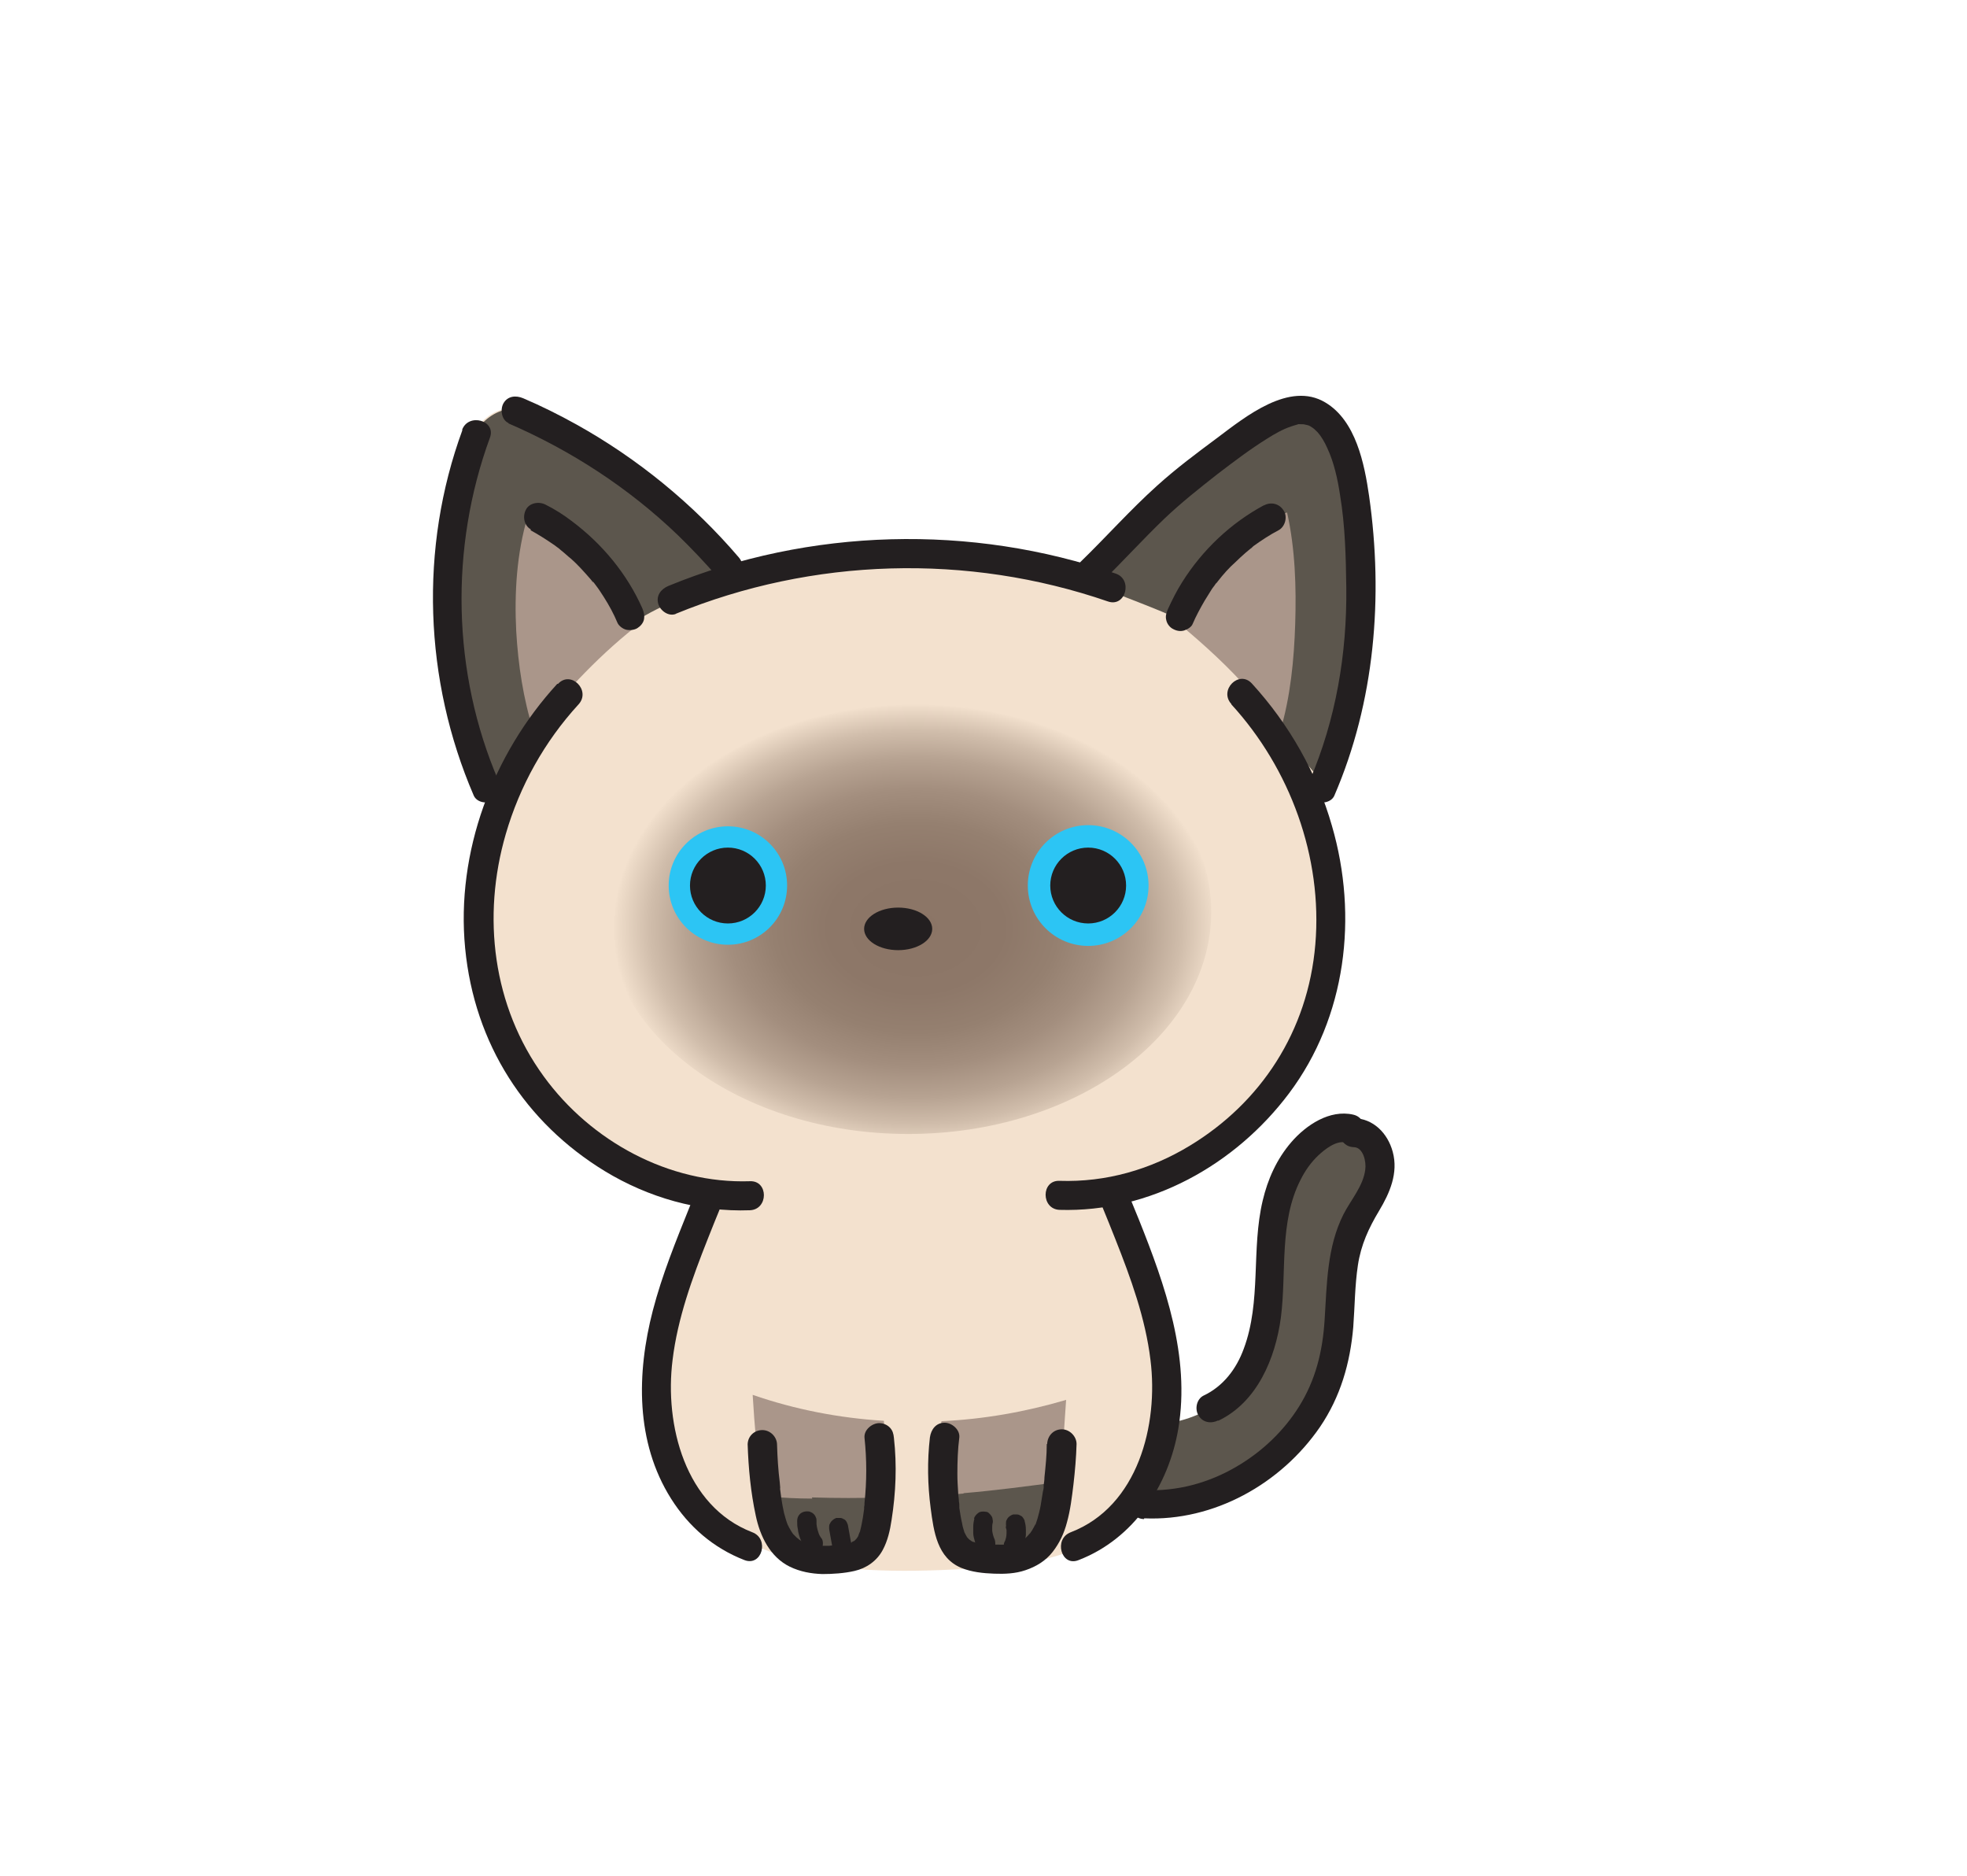
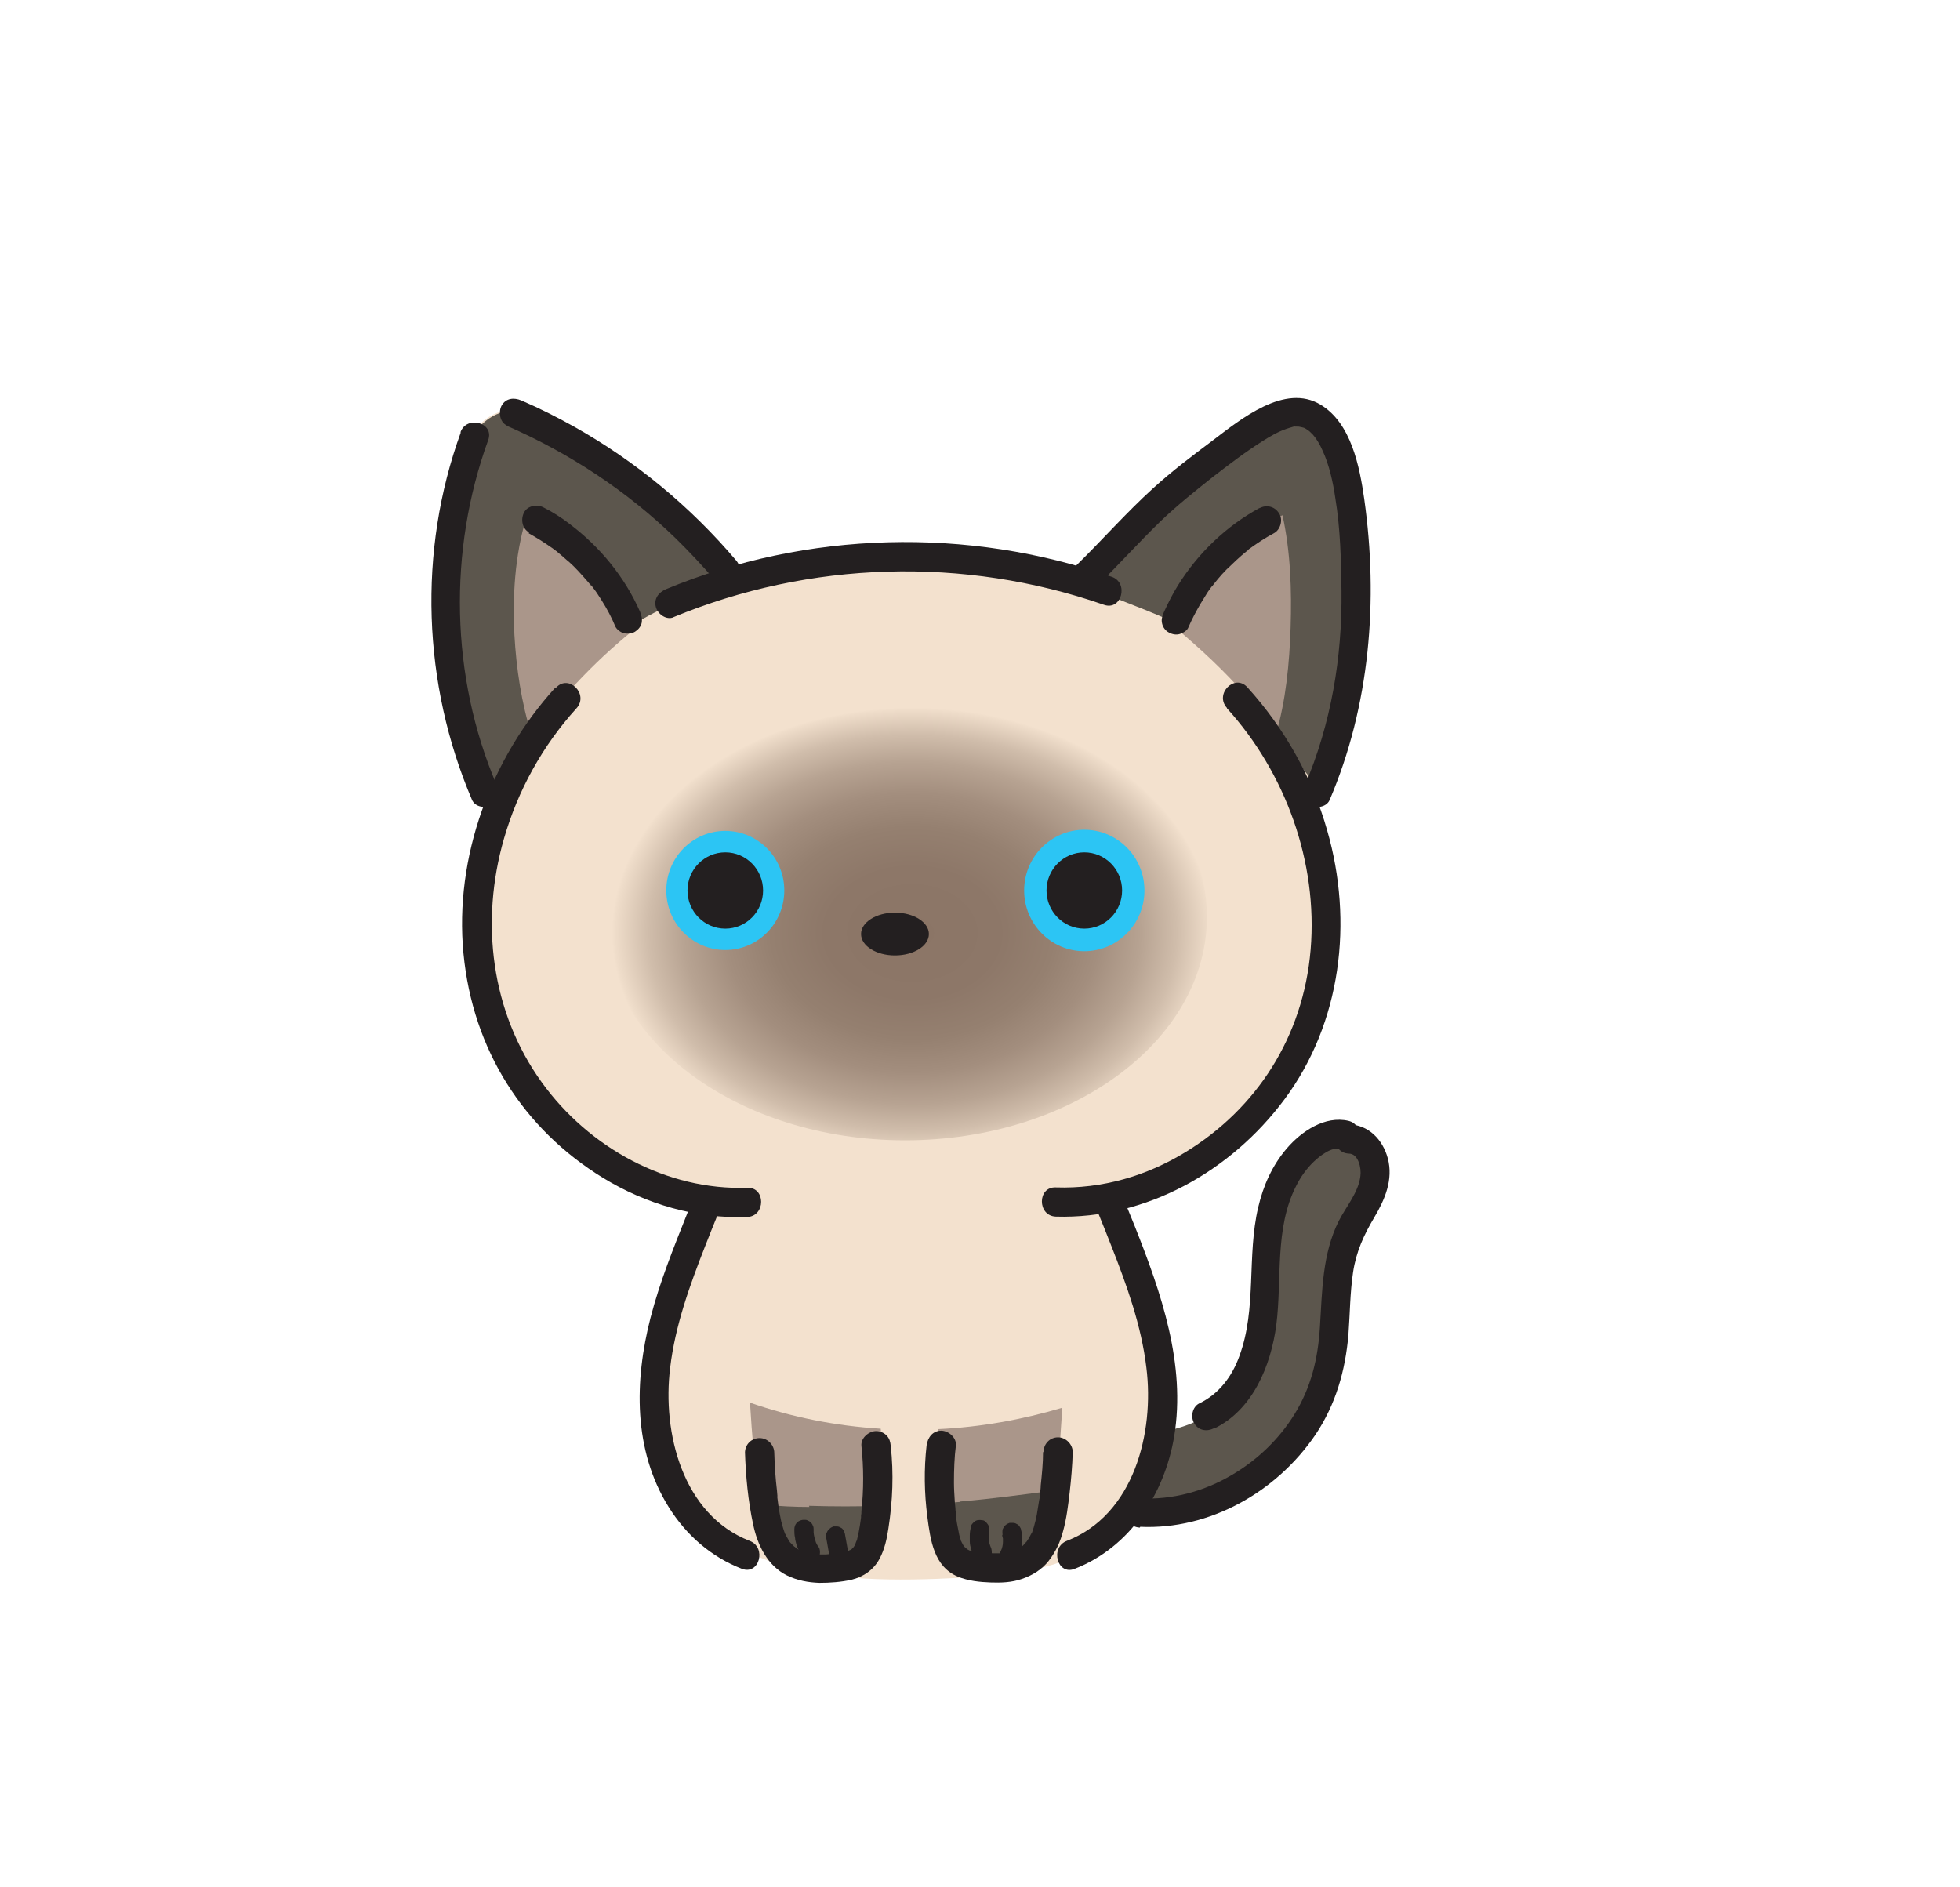
- <svg xmlns="http://www.w3.org/2000/svg" id="cat" version="1.1" viewBox="0 0 50.83 48.47">
+ <svg xmlns="http://www.w3.org/2000/svg" width="80" height="77" viewBox="0 0 80 77" fill="none">
+   <path d="M52.693 47.31C51.985 48.374 51.891 49.709 51.891 50.995C51.891 52.282 52.001 53.569 51.639 54.792C51.072 56.73 49.278 58.239 47.279 58.446C46.539 58.525 45.784 58.446 45.076 58.621C44.367 58.795 43.644 59.352 43.628 60.098C43.596 60.988 44.525 61.607 45.391 61.814C47.877 62.402 50.632 61.242 52.441 59.526C54.755 57.35 54.078 55.046 54.582 52.282C54.771 51.202 55.385 50.265 55.809 49.248C56.297 48.088 56.675 46.817 55.211 46.261C54.173 45.88 53.228 46.452 52.693 47.278V47.31Z" fill="#5C564D" />
+   <path d="M38.844 41.289C42.306 42.369 44.1 45.403 45.328 48.596C46.036 50.439 46.524 52.345 47.059 54.268C47.862 57.318 47.453 61.035 44.95 62.894C43.329 64.101 41.22 64.292 39.206 64.403C34.075 64.673 27.905 64.498 26.929 58.16C26.52 55.491 27.449 53.696 28.173 51.218C29.07 48.151 30.297 44.243 33.005 42.385C34.689 41.225 36.876 40.685 38.844 41.289Z" fill="#F3E1CE" />
+   <path d="M35.302 63.958C35.176 64.117 35.365 63.862 35.381 63.831C35.428 63.751 35.476 63.688 35.507 63.608C35.538 63.545 35.57 63.481 35.602 63.418C35.602 63.402 35.68 63.243 35.68 63.211C35.806 62.862 35.885 62.496 35.948 62.115C35.948 62.067 35.948 62.02 35.964 61.972C35.964 61.972 35.964 61.956 35.964 61.924C35.964 61.845 35.979 61.75 35.995 61.67C36.011 61.48 36.026 61.273 36.026 61.083C36.042 60.654 36.026 60.24 36.026 59.812C36.026 59.319 35.979 58.811 35.948 58.318C34.138 58.207 32.344 57.858 30.612 57.254C30.691 58.557 30.785 59.859 31.084 61.146C31.305 62.163 31.651 63.148 32.218 63.958C33.052 64.18 33.949 64.291 34.862 64.371C35.003 64.276 35.098 64.18 35.271 63.942L35.302 63.958Z" fill="#AA968A" />
+   <path d="M42.069 64.101C43.218 62.322 43.187 59.685 43.36 57.461C41.708 57.953 40.008 58.255 38.292 58.335C38.245 58.621 38.182 58.907 38.135 59.193C38.151 59.272 38.182 59.336 38.182 59.415C38.182 60.416 38.214 61.401 38.45 62.37C38.638 63.1 38.953 63.752 39.347 64.387C40.26 64.34 41.172 64.26 42.069 64.085V64.101Z" fill="#AA968A" />
+   <path d="M33.036 61.511C32.438 61.511 31.793 61.48 31.163 61.416C31.383 62.337 31.714 63.243 32.233 63.974C33.068 64.196 33.965 64.307 34.877 64.387C35.003 64.307 35.098 64.196 35.255 64.005C35.255 64.005 35.365 63.862 35.381 63.831C35.428 63.751 35.475 63.688 35.507 63.608C35.538 63.545 35.57 63.481 35.601 63.418C35.601 63.402 35.68 63.243 35.68 63.211C35.806 62.862 35.885 62.496 35.948 62.115C35.948 62.067 35.948 62.02 35.963 61.972C35.963 61.972 35.963 61.956 35.963 61.924C35.963 61.845 35.979 61.75 35.995 61.67C35.995 61.607 35.995 61.527 35.995 61.464C35.003 61.495 34.012 61.495 33.02 61.464L33.036 61.511Z" fill="#5C564D" />
+   <path d="M39.189 61.305C38.89 61.337 38.591 61.337 38.292 61.352C38.339 61.702 38.371 62.035 38.449 62.369C38.638 63.1 38.953 63.751 39.346 64.387C40.259 64.339 41.172 64.26 42.069 64.085C42.667 63.163 42.935 62.02 43.092 60.828C41.786 61.003 40.495 61.178 39.189 61.289V61.305Z" fill="#5C564D" />
+   <path d="M29.935 45.149C29.274 46.578 28.645 48.04 28.062 49.502C27.48 50.963 26.929 52.329 26.551 53.791C25.89 56.364 25.843 59.192 27.291 61.511C28.015 62.671 29.022 63.545 30.281 64.037C30.99 64.307 31.304 63.163 30.596 62.894C27.858 61.829 27.023 58.477 27.354 55.824C27.558 54.108 28.157 52.456 28.786 50.852C29.463 49.12 30.187 47.42 30.958 45.736C31.273 45.038 30.266 44.434 29.935 45.133V45.149Z" fill="#231F20" />
+   <path d="M30.407 59.272C30.439 60.257 30.533 61.258 30.738 62.211C30.911 63.053 31.32 63.911 32.123 64.308C32.548 64.514 32.988 64.594 33.445 64.61C33.87 64.61 34.342 64.578 34.751 64.483C35.239 64.371 35.664 64.07 35.9 63.625C36.105 63.243 36.199 62.815 36.262 62.386C36.435 61.274 36.482 60.146 36.356 59.018C36.341 58.859 36.309 58.716 36.183 58.589C36.073 58.478 35.916 58.414 35.758 58.414C35.475 58.414 35.129 58.684 35.16 59.018C35.255 59.907 35.255 60.797 35.16 61.687C35.16 61.75 35.16 61.798 35.145 61.861C35.145 61.893 35.145 61.909 35.145 61.941C35.145 61.83 35.145 62.036 35.145 61.941C35.129 62.052 35.113 62.163 35.097 62.274C35.066 62.449 35.034 62.64 34.987 62.815C34.987 62.862 34.956 62.894 34.94 62.942C34.94 62.958 34.94 62.973 34.924 62.989C34.908 63.053 34.956 62.926 34.956 62.926C34.924 62.958 34.924 63.005 34.908 63.037C34.893 63.085 34.861 63.116 34.83 63.164C34.83 63.164 34.814 63.196 34.798 63.212C34.798 63.212 34.877 63.116 34.83 63.164C34.798 63.196 34.767 63.228 34.735 63.259C34.814 63.212 34.735 63.259 34.72 63.259C34.688 63.275 34.609 63.307 34.594 63.323C34.625 63.275 34.688 63.291 34.625 63.323C34.609 63.323 34.594 63.323 34.562 63.339C34.515 63.339 34.468 63.37 34.421 63.37C34.373 63.37 34.342 63.386 34.295 63.402C34.263 63.402 34.248 63.402 34.216 63.402C34.137 63.402 34.216 63.402 34.248 63.402C34.169 63.434 34.059 63.418 33.98 63.434C33.886 63.434 33.807 63.434 33.712 63.45C33.539 63.45 33.35 63.45 33.177 63.45C33.161 63.45 33.146 63.45 33.114 63.45C33.051 63.45 33.177 63.45 33.177 63.45C33.13 63.45 33.083 63.45 33.051 63.434C32.957 63.418 32.862 63.386 32.784 63.355C32.752 63.355 32.721 63.323 32.674 63.323C32.674 63.323 32.8 63.386 32.705 63.323C32.689 63.323 32.674 63.307 32.658 63.291C32.579 63.243 32.501 63.196 32.438 63.148C32.375 63.1 32.516 63.228 32.469 63.164C32.469 63.164 32.438 63.132 32.422 63.132C32.39 63.1 32.359 63.069 32.327 63.037C32.296 63.005 32.28 62.989 32.249 62.958C32.186 62.878 32.249 62.942 32.249 62.958C32.201 62.894 32.17 62.83 32.123 62.751C32.107 62.719 32.075 62.672 32.06 62.64C32.06 62.624 32.06 62.608 32.044 62.592C32.123 62.719 32.075 62.656 32.044 62.608C31.981 62.449 31.934 62.274 31.887 62.1C31.84 61.893 31.808 61.703 31.776 61.496C31.761 61.369 31.745 61.258 31.729 61.131C31.729 61.115 31.713 61.004 31.729 61.083C31.745 61.162 31.729 61.051 31.729 61.035C31.729 60.972 31.713 60.908 31.713 60.845C31.651 60.336 31.619 59.828 31.603 59.304C31.603 58.986 31.336 58.7 31.005 58.7C30.675 58.7 30.407 58.954 30.407 59.304V59.272Z" fill="#231F20" />
+   <path d="M43.187 45.736C43.959 47.42 44.682 49.12 45.359 50.852C45.989 52.456 46.587 54.108 46.791 55.824C47.122 58.477 46.288 61.829 43.549 62.893C42.841 63.163 43.156 64.323 43.864 64.037C46.115 63.163 47.531 60.987 47.925 58.636C48.413 55.681 47.39 52.758 46.319 50.057C45.658 48.405 44.966 46.769 44.21 45.148C43.896 44.449 42.873 45.053 43.187 45.752V45.736Z" fill="#231F20" />
+   <path d="M42.573 59.272C42.573 59.733 42.526 60.178 42.478 60.638C42.478 60.75 42.463 60.845 42.447 60.956C42.447 60.988 42.447 61.004 42.447 61.035C42.447 61.099 42.431 61.163 42.416 61.226C42.384 61.417 42.352 61.607 42.321 61.814C42.29 61.989 42.242 62.163 42.195 62.338C42.164 62.418 42.148 62.497 42.116 62.577L42.085 62.64C42.085 62.64 42.132 62.529 42.101 62.577C42.085 62.624 42.053 62.672 42.038 62.704C42.006 62.767 41.959 62.846 41.912 62.91C41.912 62.926 41.88 62.958 41.865 62.974C41.865 62.974 41.943 62.878 41.896 62.926C41.865 62.958 41.833 63.005 41.802 63.037C41.77 63.069 41.755 63.085 41.723 63.117C41.707 63.133 41.691 63.148 41.66 63.164C41.613 63.212 41.707 63.133 41.707 63.133C41.629 63.164 41.566 63.228 41.487 63.276C41.471 63.276 41.33 63.355 41.424 63.307C41.503 63.276 41.377 63.307 41.361 63.323C41.282 63.355 41.188 63.371 41.109 63.387C41.062 63.387 41.015 63.387 40.983 63.403C40.92 63.403 41.046 63.403 41.046 63.403H40.968C40.873 63.403 40.794 63.403 40.7 63.403C40.511 63.403 40.338 63.403 40.149 63.387C40.07 63.387 39.976 63.371 39.897 63.355C39.834 63.355 39.96 63.355 39.96 63.355C39.929 63.355 39.897 63.355 39.882 63.355C39.834 63.355 39.771 63.339 39.724 63.323C39.677 63.323 39.645 63.307 39.598 63.291C39.567 63.291 39.551 63.276 39.52 63.26C39.504 63.26 39.472 63.228 39.457 63.212C39.441 63.212 39.425 63.196 39.409 63.18C39.346 63.148 39.488 63.26 39.441 63.212C39.409 63.18 39.378 63.148 39.346 63.117C39.299 63.053 39.268 62.974 39.221 62.894C39.189 62.831 39.252 62.958 39.252 62.958C39.252 62.942 39.236 62.91 39.221 62.894C39.221 62.862 39.205 62.831 39.189 62.783C39.158 62.688 39.142 62.608 39.126 62.513C39.079 62.306 39.047 62.1 39.016 61.893C39.016 61.83 39.016 61.925 39.016 61.925C39.016 61.893 39.016 61.862 39.016 61.83C39.016 61.766 39.016 61.703 39 61.639C39 61.512 38.969 61.385 38.969 61.258C38.953 61.004 38.937 60.766 38.937 60.511C38.937 60.003 38.953 59.495 39.016 59.002C39.047 58.684 38.717 58.398 38.418 58.398C38.072 58.398 37.867 58.669 37.82 59.002C37.71 59.971 37.725 60.94 37.851 61.909C37.977 62.878 38.119 63.943 39.095 64.356C39.52 64.531 39.992 64.578 40.432 64.594C40.857 64.61 41.298 64.594 41.707 64.451C42.132 64.308 42.526 64.07 42.809 63.704C43.092 63.339 43.281 62.926 43.391 62.497C43.533 61.989 43.596 61.449 43.659 60.924C43.722 60.368 43.769 59.828 43.785 59.272C43.785 58.955 43.502 58.669 43.187 58.669C42.856 58.669 42.604 58.923 42.589 59.272H42.573Z" fill="#231F20" />
+   <path d="M49.546 58.317C51.135 57.555 51.875 55.744 52.095 54.076C52.331 52.217 52.017 50.152 52.898 48.42C53.087 48.039 53.323 47.705 53.622 47.419C53.874 47.181 54.346 46.8 54.724 46.895C55.463 47.07 55.778 45.926 55.038 45.751C54.078 45.529 53.118 46.18 52.52 46.879C51.922 47.578 51.56 48.404 51.356 49.278C50.883 51.28 51.308 53.408 50.584 55.362C50.285 56.188 49.75 56.903 48.948 57.285C48.664 57.428 48.586 57.841 48.743 58.095C48.916 58.397 49.262 58.444 49.546 58.301V58.317Z" fill="#231F20" />
+   <path d="M46.539 62.321C49.372 62.449 52.095 60.907 53.685 58.572C54.519 57.333 54.912 55.951 55.038 54.474C55.101 53.632 55.101 52.774 55.227 51.932C55.353 51.09 55.668 50.407 56.093 49.692C56.518 48.977 56.88 48.151 56.644 47.277C56.439 46.515 55.857 45.911 55.054 45.895C54.299 45.863 54.299 47.055 55.054 47.087C55.447 47.087 55.573 47.69 55.526 48.008C55.447 48.675 54.944 49.247 54.645 49.835C53.968 51.185 53.968 52.694 53.874 54.172C53.795 55.459 53.512 56.634 52.835 57.73C52.205 58.747 51.324 59.589 50.301 60.193C49.152 60.876 47.861 61.225 46.524 61.162C45.768 61.13 45.768 62.321 46.524 62.353L46.539 62.321Z" fill="#231F20" />
+   <path d="M32.422 62.432C32.422 62.544 32.422 62.655 32.453 62.782C32.453 62.861 32.485 62.941 32.501 63.02C32.532 63.131 32.579 63.242 32.627 63.338C32.658 63.417 32.705 63.481 32.752 63.56C32.784 63.608 32.815 63.64 32.847 63.671C32.878 63.703 32.925 63.735 32.989 63.735C33.036 63.751 33.099 63.751 33.146 63.735C33.193 63.735 33.24 63.719 33.288 63.687C33.366 63.64 33.445 63.544 33.461 63.449C33.476 63.354 33.476 63.227 33.413 63.147C33.35 63.068 33.303 62.972 33.272 62.877L33.319 62.972C33.256 62.845 33.225 62.702 33.209 62.559V62.671C33.209 62.671 33.209 62.512 33.209 62.432C33.209 62.385 33.209 62.321 33.177 62.273C33.162 62.226 33.13 62.178 33.099 62.146C33.067 62.115 33.02 62.083 32.973 62.067C32.925 62.035 32.878 62.035 32.815 62.035C32.721 62.035 32.611 62.067 32.532 62.146C32.453 62.226 32.422 62.321 32.422 62.432Z" fill="#231F20" />
+   <path d="M33.728 62.799L33.869 63.593C33.869 63.593 33.901 63.689 33.932 63.736C33.964 63.784 33.995 63.816 34.042 63.832C34.09 63.864 34.137 63.879 34.184 63.879C34.231 63.879 34.294 63.879 34.342 63.879L34.436 63.832C34.436 63.832 34.546 63.752 34.578 63.689L34.625 63.593C34.625 63.593 34.641 63.45 34.625 63.387L34.483 62.593C34.483 62.593 34.452 62.497 34.42 62.45C34.389 62.402 34.357 62.37 34.31 62.354C34.263 62.322 34.216 62.307 34.168 62.307C34.121 62.307 34.058 62.307 34.011 62.307L33.917 62.354C33.917 62.354 33.806 62.434 33.775 62.497L33.728 62.593C33.728 62.593 33.712 62.736 33.728 62.799Z" fill="#231F20" />
+   <path d="M39.63 62.338C39.599 62.449 39.583 62.56 39.583 62.671C39.583 62.751 39.583 62.83 39.583 62.925C39.583 63.037 39.614 63.148 39.646 63.259C39.677 63.37 39.725 63.481 39.772 63.577C39.803 63.624 39.835 63.656 39.866 63.688C39.898 63.72 39.945 63.752 40.008 63.752C40.055 63.767 40.118 63.767 40.165 63.752C40.213 63.752 40.26 63.736 40.307 63.704C40.386 63.656 40.464 63.561 40.48 63.466V63.355C40.48 63.355 40.48 63.212 40.433 63.148C40.433 63.132 40.417 63.116 40.401 63.084L40.449 63.18C40.401 63.069 40.37 62.957 40.354 62.83V62.941C40.354 62.814 40.354 62.703 40.354 62.576V62.687C40.354 62.687 40.354 62.576 40.37 62.528C40.386 62.481 40.386 62.417 40.37 62.37C40.37 62.322 40.354 62.274 40.323 62.227C40.291 62.179 40.26 62.147 40.228 62.115C40.197 62.084 40.15 62.052 40.087 62.052C39.992 62.036 39.866 62.036 39.788 62.099C39.709 62.163 39.63 62.242 39.614 62.338H39.63Z" fill="#231F20" />
+   <path d="M40.905 62.67C40.905 62.67 40.921 62.766 40.936 62.798V62.686C40.936 62.813 40.936 62.941 40.936 63.052V62.941C40.936 63.068 40.905 63.179 40.858 63.29L40.905 63.195C40.905 63.195 40.889 63.242 40.873 63.258C40.842 63.306 40.826 63.354 40.826 63.401C40.826 63.449 40.826 63.512 40.826 63.56C40.826 63.608 40.858 63.655 40.889 63.703C40.921 63.751 40.952 63.782 40.999 63.798C41.094 63.846 41.204 63.878 41.298 63.846C41.393 63.814 41.487 63.751 41.534 63.671C41.582 63.576 41.629 63.465 41.66 63.354C41.692 63.242 41.708 63.131 41.723 63.02C41.723 62.941 41.723 62.861 41.723 62.782C41.723 62.67 41.708 62.559 41.676 62.448C41.676 62.4 41.645 62.353 41.613 62.305C41.582 62.257 41.55 62.226 41.503 62.21C41.456 62.178 41.408 62.162 41.361 62.162C41.314 62.162 41.251 62.162 41.204 62.162C41.109 62.194 41.015 62.257 40.968 62.337L40.921 62.432C40.921 62.432 40.905 62.575 40.921 62.639L40.905 62.67Z" fill="#231F20" />
+   <path d="M18.147 22.319C18.084 25.29 18.493 28.276 19.359 31.12C19.532 31.676 19.721 32.248 19.768 32.82C19.831 33.471 19.705 34.122 19.626 34.774C19.091 39.015 20.098 43.686 23.23 46.561C26.771 49.802 32.028 50.072 36.813 49.881C39.473 49.77 42.148 49.595 44.714 48.849C47.279 48.102 49.734 46.799 51.45 44.75C52.142 43.924 52.709 43.003 53.118 42.018C53.748 40.493 54.236 38.539 54.157 36.871C54.078 35.441 53.401 34.249 53.638 32.724C53.811 31.628 54.204 30.58 54.535 29.515C55.495 26.402 55.841 23.034 55.164 19.841C54.96 18.856 54.613 17.823 53.811 17.219C52.52 16.235 51.481 17.346 50.395 17.982C48.696 18.983 47.185 20.333 45.989 21.906C45.595 22.43 45.202 23.018 44.588 23.256C44.005 23.494 43.344 23.367 42.731 23.256C40.543 22.891 38.308 22.748 36.089 22.843C34.547 22.907 31.713 22.684 30.313 23.304C30.14 23.383 29.966 23.479 29.778 23.447C29.557 23.415 29.4 23.224 29.258 23.066C27.228 20.524 24.93 17.998 21.877 16.902C18.871 15.806 18.163 20.127 18.115 22.303L18.147 22.319Z" fill="#F3E1CE" />
+   <path d="M19.768 32.821C19.768 32.821 19.768 32.916 19.768 32.964C20.948 30.692 22.318 28.421 24.253 26.705C25.245 25.815 26.362 25.1 27.59 24.608C28.377 24.29 29.479 24.195 30.061 23.607C28.692 23.035 27.653 21.065 26.583 20.033C25.229 18.714 23.703 17.57 21.924 16.935C18.918 15.839 18.21 20.16 18.163 22.336C18.1 25.307 18.509 28.294 19.374 31.137C19.548 31.693 19.736 32.265 19.784 32.837L19.768 32.821Z" fill="#5C564D" />
+   <path d="M44.619 23.416C44.524 23.575 44.461 23.734 44.414 23.925C46.114 24.767 48.601 25.355 49.891 26.737C50.678 27.563 51.103 28.611 51.733 29.548C52.315 30.422 53.086 31.264 53.794 32.122C53.999 31.248 54.282 30.375 54.55 29.517C55.51 26.403 55.856 23.035 55.179 19.842C54.975 18.857 54.629 17.825 53.826 17.221C52.535 16.236 51.496 17.348 50.41 17.983C48.711 18.984 47.2 20.334 46.004 21.907C45.594 22.463 44.949 22.845 44.603 23.416H44.619Z" fill="#5C564D" />
+   <path d="M50.521 28.023C51.088 28.643 51.623 29.31 52.064 30.025C52.489 28.595 52.63 27.07 52.678 25.608C52.725 24.099 52.678 22.526 52.347 21.033C51.513 21.351 50.726 21.812 49.955 22.368C49.656 22.574 49.467 22.733 49.168 23.003C48.9 23.241 48.648 23.496 48.412 23.782C48.349 23.845 48.302 23.909 48.255 23.972C48.349 23.861 48.192 24.052 48.192 24.067C48.097 24.195 48.019 24.337 47.94 24.465C47.877 24.576 47.814 24.703 47.751 24.83C47.751 24.862 47.72 24.893 47.72 24.925C47.704 24.989 47.673 25.052 47.657 25.132C47.641 25.195 47.61 25.243 47.578 25.291C48.617 26.148 49.624 27.038 50.537 28.039L50.521 28.023Z" fill="#AA968A" />
+   <path d="M26.079 25.401C26.079 25.401 26.079 25.386 26.079 25.37C26.079 25.37 26.079 25.37 26.079 25.354C26.016 25.227 25.938 25.1 25.875 24.988C25.812 24.877 25.733 24.766 25.654 24.655C25.639 24.623 25.623 24.607 25.591 24.575C25.56 24.528 25.528 24.48 25.481 24.448C25.292 24.21 25.072 23.972 24.867 23.749C24.395 23.257 23.892 22.796 23.357 22.367C23.357 22.367 23.325 22.351 23.325 22.335C23.341 22.335 23.325 22.335 23.278 22.304C23.215 22.256 23.136 22.192 23.073 22.145C22.963 22.065 22.837 21.97 22.711 21.891C22.459 21.716 22.207 21.557 21.956 21.414C21.846 21.351 21.735 21.287 21.61 21.239C21.594 21.239 21.562 21.223 21.547 21.208C21.515 21.208 21.483 21.176 21.468 21.176C21.011 22.701 20.917 24.353 20.996 25.91C21.074 27.276 21.279 28.69 21.704 30.024C23.026 28.325 24.49 26.768 26.142 25.497C26.142 25.465 26.127 25.449 26.111 25.417L26.079 25.401Z" fill="#AA968A" />
+   <path d="M36.939 46.546C43.745 46.546 49.262 42.463 49.262 37.427C49.262 32.391 43.745 28.309 36.939 28.309C30.133 28.309 24.615 32.391 24.615 37.427C24.615 42.463 30.133 46.546 36.939 46.546Z" fill="url(#paint0_radial_3865_17782)" />
+   <path d="M29.604 38.777C30.934 38.777 32.012 37.689 32.012 36.347C32.012 35.004 30.934 33.916 29.604 33.916C28.274 33.916 27.196 35.004 27.196 36.347C27.196 37.689 28.274 38.777 29.604 38.777Z" fill="#2CC5F4" />
+   <path d="M44.257 38.826C45.613 38.826 46.712 37.716 46.712 36.347C46.712 34.979 45.613 33.869 44.257 33.869C42.901 33.869 41.802 34.979 41.802 36.347C41.802 37.716 42.901 38.826 44.257 38.826Z" fill="#2CC5F4" />
+   <path d="M29.604 37.905C30.456 37.905 31.146 37.208 31.146 36.348C31.146 35.488 30.456 34.791 29.604 34.791C28.752 34.791 28.061 35.488 28.061 36.348C28.061 37.208 28.752 37.905 29.604 37.905Z" fill="#231F20" />
+   <path d="M44.257 37.905C45.109 37.905 45.8 37.208 45.8 36.348C45.8 35.488 45.109 34.791 44.257 34.791C43.405 34.791 42.715 35.488 42.715 36.348C42.715 37.208 43.405 37.905 44.257 37.905Z" fill="#231F20" />
+   <path d="M36.529 38.999C37.294 38.999 37.914 38.608 37.914 38.126C37.914 37.643 37.294 37.252 36.529 37.252C35.765 37.252 35.145 37.643 35.145 38.126C35.145 38.608 35.765 38.999 36.529 38.999Z" fill="#231F20" />
+   <path d="M27.48 25.195C33.051 22.891 39.346 22.701 45.06 24.687C45.784 24.941 46.083 23.781 45.374 23.543C39.504 21.494 32.925 21.668 27.18 24.051C26.881 24.178 26.677 24.448 26.771 24.782C26.85 25.068 27.196 25.322 27.495 25.195H27.48Z" fill="#231F20" />
+   <path d="M20.681 17.378C23.23 18.49 25.576 20.031 27.574 21.969C28.141 22.525 28.692 23.113 29.211 23.717C29.416 23.955 29.841 23.939 30.045 23.717C30.282 23.479 30.25 23.113 30.045 22.875C28.188 20.683 25.938 18.824 23.451 17.426C22.743 17.029 22.019 16.663 21.279 16.346C20.98 16.219 20.649 16.25 20.476 16.552C20.335 16.806 20.398 17.235 20.681 17.362V17.378Z" fill="#231F20" />
+   <path d="M18.808 17.649C17.045 22.494 17.249 27.927 19.264 32.645C19.39 32.947 19.815 33.011 20.067 32.852C20.366 32.677 20.413 32.328 20.271 32.042C18.383 27.61 18.288 22.478 19.925 17.967C20.192 17.252 19.044 16.934 18.792 17.649H18.808Z" fill="#231F20" />
+   <path d="M21.577 21.765C21.892 21.939 22.191 22.13 22.49 22.337C22.569 22.384 22.632 22.448 22.71 22.495C22.773 22.543 22.616 22.416 22.663 22.464C22.679 22.464 22.695 22.495 22.71 22.495C22.742 22.527 22.789 22.559 22.821 22.591C22.962 22.702 23.088 22.829 23.23 22.94C23.497 23.178 23.733 23.449 23.97 23.719C24.001 23.75 24.032 23.798 24.064 23.83C24.064 23.846 24.174 23.973 24.111 23.878C24.048 23.782 24.143 23.909 24.158 23.925C24.19 23.973 24.221 24.005 24.253 24.052C24.363 24.195 24.457 24.354 24.552 24.497C24.772 24.847 24.961 25.196 25.118 25.577C25.181 25.704 25.339 25.816 25.465 25.847C25.606 25.879 25.795 25.863 25.921 25.784C26.047 25.704 26.157 25.577 26.189 25.434C26.22 25.276 26.189 25.133 26.126 24.974C25.496 23.544 24.489 22.321 23.245 21.383C22.915 21.129 22.569 20.907 22.191 20.716C21.924 20.573 21.53 20.637 21.388 20.923C21.247 21.193 21.31 21.574 21.593 21.733L21.577 21.765Z" fill="#231F20" />
+   <path d="M22.663 28.07C20.035 30.961 18.54 34.98 18.917 38.92C19.295 42.86 21.372 46.085 24.599 48.07C26.362 49.151 28.424 49.754 30.501 49.675C31.256 49.643 31.256 48.452 30.501 48.483C27.212 48.595 24.032 46.847 22.112 44.178C20.035 41.303 19.594 37.617 20.57 34.233C21.137 32.264 22.144 30.437 23.529 28.912C24.048 28.34 23.214 27.498 22.695 28.07H22.663Z" fill="#231F20" />
+   <path d="M44.824 23.877C45.674 23.035 46.476 22.145 47.342 21.303C48.034 20.636 48.774 20.048 49.514 19.46C50.175 18.952 50.836 18.444 51.544 17.999C51.843 17.808 52.174 17.617 52.504 17.506C52.583 17.474 52.662 17.459 52.756 17.427C52.85 17.395 52.835 17.411 52.85 17.411C53.039 17.411 53.008 17.411 53.15 17.443C53.244 17.474 53.197 17.443 53.212 17.459C53.26 17.474 53.307 17.506 53.354 17.538C53.433 17.586 53.48 17.633 53.59 17.745C53.732 17.904 53.873 18.142 53.984 18.396C54.251 18.968 54.409 19.683 54.503 20.334C54.708 21.573 54.739 22.86 54.755 24.115C54.786 26.831 54.33 29.548 53.26 32.058C53.134 32.36 53.181 32.693 53.464 32.868C53.716 33.011 54.141 32.948 54.267 32.662C55.919 28.801 56.266 24.496 55.683 20.366C55.495 19.047 55.148 17.268 53.905 16.521C52.441 15.632 50.647 17.109 49.514 17.967C48.648 18.618 47.861 19.206 47.059 19.937C45.973 20.922 44.997 22.034 43.942 23.067C43.392 23.607 44.226 24.448 44.776 23.908L44.824 23.877Z" fill="#231F20" />
+   <path d="M51.418 20.731C50.065 21.462 48.9 22.574 48.081 23.892C47.861 24.242 47.672 24.623 47.499 25.004C47.436 25.163 47.389 25.29 47.436 25.465C47.468 25.608 47.578 25.751 47.704 25.814C47.845 25.894 48.003 25.925 48.16 25.878C48.302 25.83 48.459 25.735 48.506 25.608C48.648 25.274 48.821 24.956 48.994 24.655C49.089 24.496 49.183 24.353 49.278 24.194C49.325 24.114 49.388 24.051 49.435 23.971C49.467 23.94 49.482 23.908 49.514 23.876C49.561 23.813 49.435 23.971 49.482 23.924C49.498 23.908 49.514 23.876 49.529 23.86C49.75 23.574 49.986 23.304 50.253 23.066C50.379 22.939 50.521 22.812 50.663 22.685C50.726 22.637 50.788 22.574 50.852 22.526C50.867 22.526 50.993 22.415 50.899 22.478C50.82 22.542 50.883 22.478 50.899 22.478C50.93 22.462 50.946 22.447 50.977 22.415C51.308 22.176 51.638 21.954 52 21.763C52.268 21.62 52.378 21.207 52.205 20.953C52.032 20.667 51.686 20.588 51.402 20.747L51.418 20.731Z" fill="#231F20" />
+   <path d="M50.08 28.912C52.472 31.549 53.794 35.187 53.495 38.761C53.196 42.336 51.276 45.259 48.396 47.022C46.791 48.007 44.981 48.531 43.092 48.468C42.337 48.436 42.337 49.627 43.092 49.659C46.775 49.77 50.237 47.816 52.425 44.877C54.754 41.748 55.242 37.617 54.172 33.9C53.558 31.724 52.425 29.722 50.914 28.054C50.395 27.482 49.561 28.324 50.08 28.896V28.912Z" fill="#231F20" />
  <defs>
-     <style>
-       .st0 {
-         fill: #231f20;
-       }
- 
-       .st1 {
-         fill: #2cc5f4;
-       }
- 
-       .st2 {
-         fill: #f3e1ce;
-       }
- 
-       .st3 {
-         fill: url(#radial-gradient);
-       }
- 
-       .st4 {
-         fill: #5c564d;
-       }
- 
-       .st5 {
-         fill: #aa968a;
-       }
-     </style>
-     <radialGradient id="radial-gradient" cx="-112.08" cy="120.28" fx="-112.08" fy="120.28" r="10.7" gradientTransform="translate(105.48 -40.98) scale(.73 .54)" gradientUnits="userSpaceOnUse">
-       <stop offset="0" stop-color="#8b7566" />
-       <stop offset=".29" stop-color="#8d7768" />
-       <stop offset=".47" stop-color="#958070" />
-       <stop offset=".62" stop-color="#a38e7e" />
-       <stop offset=".76" stop-color="#b7a392" />
-       <stop offset=".88" stop-color="#d0bdab" />
-       <stop offset=".99" stop-color="#efddca" />
-       <stop offset="1" stop-color="#f3e1ce" />
+     <radialGradient id="paint0_radial_3865_17782" cx="0" cy="0" r="1" gradientUnits="userSpaceOnUse" gradientTransform="translate(37.2402 38.0805) scale(12.2935 9.179)">
+       <stop stop-color="#8B7566" />
+       <stop offset="0.29" stop-color="#8D7768" />
+       <stop offset="0.47" stop-color="#958070" />
+       <stop offset="0.62" stop-color="#A38E7E" />
+       <stop offset="0.76" stop-color="#B7A392" />
+       <stop offset="0.88" stop-color="#D0BDAB" />
+       <stop offset="0.99" stop-color="#EFDDCA" />
+       <stop offset="1" stop-color="#F3E1CE" />
    </radialGradient>
  </defs>
-   <g>
-     <path class="st4" d="M33.48,29.78c-.45.67-.51,1.51-.51,2.32s.07,1.62-.16,2.39c-.36,1.22-1.5,2.17-2.77,2.3-.47.05-.95,0-1.4.11s-.91.46-.92.93c-.02.56.57.95,1.12,1.08,1.58.37,3.33-.36,4.48-1.44,1.47-1.37,1.04-2.82,1.36-4.56.12-.68.51-1.27.78-1.91.31-.73.55-1.53-.38-1.88-.66-.24-1.26.12-1.6.64Z" />
-     <path class="st2" d="M24.68,25.99c2.2.68,3.34,2.59,4.12,4.6.45,1.16.76,2.36,1.1,3.57.51,1.92.25,4.26-1.34,5.43-1.03.76-2.37.88-3.65.95-3.26.17-7.18.06-7.8-3.93-.26-1.68.33-2.81.79-4.37.57-1.93,1.35-4.39,3.07-5.56,1.07-.73,2.46-1.07,3.71-.69Z" />
-     <path class="st5" d="M22.43,40.26c-.08.1.04-.06.05-.08.03-.05.06-.09.08-.14.02-.04.04-.08.06-.12,0-.01.05-.11.05-.13.08-.22.13-.45.17-.69,0-.03,0-.06.01-.09,0,0,0-.01,0-.03,0-.05.01-.11.02-.16.01-.12.02-.25.02-.37.01-.27,0-.53,0-.8,0-.31-.03-.63-.05-.94-1.15-.07-2.29-.29-3.39-.67.05.82.11,1.64.3,2.45.14.64.36,1.26.72,1.77.53.14,1.1.21,1.68.26.09-.06.15-.12.26-.27Z" />
-     <path class="st5" d="M26.73,40.35c.73-1.12.71-2.78.82-4.18-1.05.31-2.13.5-3.22.55-.03.18-.07.36-.1.54.01.05.03.09.03.14,0,.63.02,1.25.17,1.86.12.46.32.87.57,1.27.58-.03,1.16-.08,1.73-.19Z" />
-     <path class="st4" d="M20.99,38.72c-.38,0-.79-.02-1.19-.06.14.58.35,1.15.68,1.61.53.14,1.1.21,1.68.26.08-.05.14-.12.24-.24,0,0,.07-.09.08-.11.03-.05.06-.09.08-.14.02-.04.04-.08.06-.12,0-.01.05-.11.05-.13.08-.22.13-.45.17-.69,0-.03,0-.06.01-.09,0,0,0-.01,0-.03,0-.05.01-.11.02-.16,0-.04,0-.09,0-.13-.63.02-1.26.02-1.89,0Z" />
-     <path class="st4" d="M24.9,38.59c-.19.02-.38.02-.57.03.03.22.05.43.1.64.12.46.32.87.57,1.27.58-.03,1.16-.08,1.73-.19.38-.58.55-1.3.65-2.05-.83.11-1.65.22-2.48.29Z" />
-     <g>
-       <path class="st0" d="M19.02,28.42c-.42.9-.82,1.82-1.19,2.74s-.72,1.78-.96,2.7c-.42,1.62-.45,3.4.47,4.86.46.73,1.1,1.28,1.9,1.59.45.17.65-.55.2-.72-1.74-.67-2.27-2.78-2.06-4.45.13-1.08.51-2.12.91-3.13.43-1.09.89-2.16,1.38-3.22.2-.44-.44-.82-.65-.38h0Z" />
-       <path class="st0" d="M19.32,37.31c.02.62.08,1.25.21,1.85.11.53.37,1.07.88,1.32.27.13.55.18.84.19.27,0,.57-.02.83-.08.31-.07.58-.26.73-.54.13-.24.19-.51.23-.78.11-.7.14-1.41.06-2.12-.01-.1-.03-.19-.11-.27-.07-.07-.17-.11-.27-.11-.18,0-.4.17-.38.38.06.56.06,1.12,0,1.68,0,.04,0,.07-.01.11,0,.02,0,.03,0,.05,0,.06,0-.07,0,0-.01.07-.02.14-.03.21-.02.11-.04.23-.07.34,0,.03-.02.05-.03.08,0,.01,0,.02-.01.03-.01.04.02-.04.02-.04-.02.02-.02.05-.03.07-.01.03-.03.05-.05.08,0,0-.01.02-.02.03,0,0,.05-.06.02-.03-.02.02-.04.04-.06.06,0,0-.04.03,0,0,.05-.03,0,0-.01,0-.02.01-.07.03-.08.04.02-.03.06-.02.02,0-.01,0-.02,0-.04.01-.03,0-.06.02-.09.02-.03,0-.05.01-.08.02-.02,0-.03,0-.05,0-.05,0,0,0,.02,0-.05.02-.12.01-.17.02-.06,0-.11,0-.17.01-.11,0-.23,0-.34,0-.01,0-.02,0-.04,0-.04,0,.04,0,.04,0-.03,0-.06,0-.08-.01-.06-.01-.12-.03-.17-.05-.02,0-.04-.02-.07-.02,0,0,.08.04.02,0-.01,0-.02-.01-.03-.02-.05-.03-.1-.06-.14-.09-.04-.03.05.05.02.01,0,0-.02-.02-.03-.02-.02-.02-.04-.04-.06-.06-.02-.02-.03-.03-.05-.05,0-.01-.04-.05,0,0s0,0,0,0c-.03-.04-.05-.08-.08-.13-.01-.02-.03-.05-.04-.07,0-.01,0-.02-.01-.03.05.08.02.04,0,.01-.04-.1-.07-.21-.1-.32-.03-.13-.05-.25-.07-.38-.01-.08-.02-.15-.03-.23,0-.01-.01-.08,0-.03s0-.02,0-.03c0-.04-.01-.08-.01-.12-.04-.32-.06-.64-.07-.97,0-.2-.17-.38-.38-.38s-.38.16-.38.38h0Z" />
-       <path class="st0" d="M27.44,28.79c.49,1.06.95,2.13,1.38,3.22.4,1.01.78,2.05.91,3.13.21,1.67-.32,3.78-2.06,4.45-.45.17-.25.9.2.72,1.43-.55,2.33-1.92,2.58-3.4.31-1.86-.34-3.7-1.02-5.4-.42-1.04-.86-2.07-1.34-3.09-.2-.44-.85-.06-.65.38h0Z" />
-       <path class="st0" d="M27.05,37.31c0,.29-.03.57-.06.86,0,.07-.01.13-.02.2,0,.02,0,.03,0,.05,0,.07,0,0,0,0,0,.04-.01.08-.02.12-.02.12-.04.24-.06.37-.02.11-.05.22-.08.33-.02.05-.03.1-.05.15,0,0-.02.04-.02.04,0,0,.03-.07.01-.04-.01.03-.03.06-.04.08-.02.04-.05.09-.08.13,0,.01-.02.03-.03.04,0,0,.05-.06.02-.03-.02.02-.04.05-.06.07-.02.02-.03.03-.05.05-.01.01-.02.02-.04.03-.03.03.03-.02.03-.02-.05.02-.09.06-.14.09-.01,0-.1.05-.04.02.05-.02-.03,0-.04.01-.05.02-.11.03-.16.04-.03,0-.06,0-.08.01-.04,0,.04,0,.04,0,0,0-.05,0-.05,0-.06,0-.11,0-.17,0-.12,0-.23,0-.35-.01-.05,0-.11-.01-.16-.02-.04,0,.04,0,.04,0-.02,0-.04,0-.05,0-.03,0-.07-.01-.1-.02-.03,0-.05-.01-.08-.02-.02,0-.03-.01-.05-.02,0,0-.05-.02,0,0s0,0,0,0c-.01,0-.03-.02-.04-.03-.01,0-.02-.01-.03-.02-.04-.02.05.05.02.02-.02-.02-.04-.04-.06-.06,0,0-.03-.04,0,0,.03.05,0,0,0,0-.03-.04-.05-.09-.08-.14-.02-.04.02.04.02.04,0-.01-.01-.03-.02-.04,0-.02-.01-.04-.02-.07-.02-.06-.03-.11-.04-.17-.03-.13-.05-.26-.07-.39,0-.04,0,.02,0,.02,0-.02,0-.04,0-.06,0-.04,0-.08-.01-.12,0-.08-.02-.16-.02-.24-.01-.16-.02-.31-.02-.47,0-.32.01-.64.05-.95.02-.2-.19-.38-.38-.38-.22,0-.35.17-.38.38-.07.61-.06,1.22.02,1.83s.17,1.28.79,1.54c.27.11.57.14.85.15.27.01.55,0,.81-.09.27-.09.52-.24.7-.47s.3-.49.37-.76c.09-.32.13-.66.17-.99.04-.35.07-.69.08-1.04,0-.2-.18-.38-.38-.38-.21,0-.37.16-.38.38h0Z" />
-       <path class="st0" d="M31.48,36.71c1.01-.48,1.48-1.62,1.62-2.67.15-1.17-.05-2.47.51-3.56.12-.24.27-.45.46-.63.16-.15.46-.39.7-.33.47.11.67-.61.2-.72-.61-.14-1.22.27-1.6.71s-.61.96-.74,1.51c-.3,1.26-.03,2.6-.49,3.83-.19.52-.53.97-1.04,1.21-.18.09-.23.35-.13.51.11.19.33.22.51.13h0Z" />
-       <path class="st0" d="M29.57,39.23c1.8.08,3.53-.89,4.54-2.36.53-.78.78-1.65.86-2.58.04-.53.04-1.07.12-1.6s.28-.96.55-1.41.5-.97.35-1.52c-.13-.48-.5-.86-1.01-.87-.48-.02-.48.73,0,.75.25,0,.33.38.3.58-.05.42-.37.78-.56,1.15-.43.85-.43,1.8-.49,2.73-.05.81-.23,1.55-.66,2.24-.4.64-.96,1.17-1.61,1.55-.73.43-1.55.65-2.4.61-.48-.02-.48.73,0,.75h0Z" />
-       <path class="st0" d="M20.6,39.3c0,.07,0,.14.02.22,0,.05.02.1.03.15.02.07.05.14.08.2.02.05.05.09.08.14.02.03.04.05.06.07.02.02.05.04.09.04.03.01.07.01.1,0,.03,0,.06-.01.09-.03.05-.03.1-.09.11-.15s.01-.14-.03-.19-.07-.11-.09-.17l.03.06c-.04-.08-.06-.17-.07-.26v.07s0-.1,0-.15c0-.03,0-.07-.02-.1-.01-.03-.03-.06-.05-.08-.02-.02-.05-.04-.08-.05-.03-.02-.06-.02-.1-.02-.06,0-.13.02-.18.07s-.07.11-.07.18h0Z" />
-       <path class="st0" d="M21.43,39.53l.09.5s.02.06.04.09c.02.03.04.05.07.06.03.02.06.03.09.03.03,0,.07,0,.1,0l.06-.03s.07-.05.09-.09l.03-.06s.01-.09,0-.13l-.09-.5s-.02-.06-.04-.09c-.02-.03-.04-.05-.07-.06-.03-.02-.06-.03-.09-.03-.03,0-.07,0-.1,0l-.06.03s-.07.05-.09.09l-.03.06s-.01.09,0,.13h0Z" />
-       <path class="st0" d="M25.18,39.24c-.02.07-.03.14-.03.21,0,.05,0,.1,0,.16,0,.07.02.14.04.21s.05.14.08.2c.02.03.04.05.06.07.02.02.05.04.09.04.03.01.07.01.1,0,.03,0,.06-.01.09-.03.05-.03.1-.09.11-.15v-.07s0-.09-.03-.13c0-.01-.01-.02-.02-.04l.03.06c-.03-.07-.05-.14-.06-.22v.07c0-.08,0-.15,0-.23v.07s0-.07.01-.1c.01-.03.01-.07,0-.1,0-.03-.01-.06-.03-.09-.02-.03-.04-.05-.06-.07-.02-.02-.05-.04-.09-.04-.06-.01-.14-.01-.19.03s-.1.09-.11.15h0Z" />
-       <path class="st0" d="M25.99,39.45s.01.06.02.08v-.07c0,.08,0,.16,0,.23v-.07c0,.08-.02.15-.05.22l.03-.06s-.01.03-.02.04c-.02.03-.03.06-.03.09,0,.03,0,.07,0,.1,0,.03.02.06.04.09.02.03.04.05.07.06.06.03.13.05.19.03.06-.02.12-.06.15-.11.03-.06.06-.13.08-.2s.03-.14.04-.21c0-.05,0-.1,0-.15,0-.07-.01-.14-.03-.21,0-.03-.02-.06-.04-.09-.02-.03-.04-.05-.07-.06-.03-.02-.06-.03-.09-.03-.03,0-.07,0-.1,0-.06.02-.12.06-.15.11l-.03.06s-.01.09,0,.13h0Z" />
-     </g>
-   </g>
-   <g>
-     <path class="st2" d="M11.53,14.05c-.04,1.87.22,3.75.77,5.54.11.35.23.71.26,1.07.04.41-.04.82-.09,1.23-.34,2.67.3,5.61,2.29,7.42,2.25,2.04,5.59,2.21,8.63,2.09,1.69-.07,3.39-.18,5.02-.65s3.19-1.29,4.28-2.58c.44-.52.8-1.1,1.06-1.72.4-.96.71-2.19.66-3.24-.05-.9-.48-1.65-.33-2.61.11-.69.36-1.35.57-2.02.61-1.96.83-4.08.4-6.09-.13-.62-.35-1.27-.86-1.65-.82-.62-1.48.08-2.17.48-1.08.63-2.04,1.48-2.8,2.47-.25.33-.5.7-.89.85-.37.15-.79.07-1.18,0-1.39-.23-2.81-.32-4.22-.26-.98.04-2.78-.1-3.67.29-.11.05-.22.11-.34.09-.14-.02-.24-.14-.33-.24-1.29-1.6-2.75-3.19-4.69-3.88-1.91-.69-2.36,2.03-2.39,3.4Z" />
-     <path class="st4" d="M12.56,20.66s0,.06,0,.09c.75-1.43,1.62-2.86,2.85-3.94.63-.56,1.34-1.01,2.12-1.32.5-.2,1.2-.26,1.57-.63-.87-.36-1.53-1.6-2.21-2.25-.86-.83-1.83-1.55-2.96-1.95-1.91-.69-2.36,2.03-2.39,3.4-.04,1.87.22,3.75.77,5.54.11.35.23.71.26,1.07Z" />
-     <path class="st4" d="M28.35,14.74c-.06.1-.1.2-.13.32,1.08.53,2.66.9,3.48,1.77.5.52.77,1.18,1.17,1.77.37.55.86,1.08,1.31,1.62.13-.55.31-1.1.48-1.64.61-1.96.83-4.08.4-6.09-.13-.62-.35-1.27-.86-1.65-.82-.62-1.48.08-2.17.48-1.08.63-2.04,1.48-2.8,2.47-.26.35-.67.59-.89.95Z" />
-     <path class="st5" d="M32.1,17.64c.36.39.7.81.98,1.26.27-.9.36-1.86.39-2.78.03-.95,0-1.94-.21-2.88-.53.2-1.03.49-1.52.84-.19.13-.31.23-.5.4-.17.15-.33.31-.48.49-.04.04-.07.08-.1.12.06-.07-.04.05-.04.06-.06.08-.11.17-.16.25-.04.07-.08.15-.12.23,0,.02-.02.04-.02.06-.01.04-.03.08-.04.13-.01.04-.03.07-.05.1.66.54,1.3,1.1,1.88,1.73Z" />
-     <path class="st5" d="M16.57,15.99s0-.01,0-.02c0,0,0,0,0-.01-.04-.08-.09-.16-.13-.23-.04-.07-.09-.14-.14-.21-.01-.02-.02-.03-.04-.05-.02-.03-.04-.06-.07-.08-.12-.15-.26-.3-.39-.44-.3-.31-.62-.6-.96-.87,0,0-.02-.01-.02-.02.01,0,0,0-.03-.02,0,0,0,0,0,0-.04-.03-.09-.07-.13-.1-.07-.05-.15-.11-.23-.16-.16-.11-.32-.21-.48-.3-.07-.04-.14-.08-.22-.11-.01,0-.03-.01-.04-.02-.02,0-.04-.02-.05-.02-.29.96-.35,2-.3,2.98.05.86.18,1.75.45,2.59.84-1.07,1.77-2.05,2.82-2.85,0-.02-.01-.03-.02-.05Z" />
-     <ellipse class="st3" cx="23.47" cy="23.56" rx="7.83" ry="5.74" />
-     <g>
-       <g>
-         <circle class="st1" cx="18.81" cy="22.88" r="1.53" />
-         <circle class="st1" cx="28.12" cy="22.88" r="1.56" />
-         <circle class="st0" cx="18.81" cy="22.88" r=".98" />
-         <circle class="st0" cx="28.12" cy="22.88" r=".98" />
-         <ellipse class="st0" cx="23.21" cy="24" rx=".88" ry=".55" />
-       </g>
-       <path class="st0" d="M17.46,15.86c3.54-1.45,7.54-1.57,11.17-.32.46.16.65-.57.2-.72-3.73-1.29-7.91-1.18-11.56.32-.19.08-.32.25-.26.46.05.18.27.34.46.26h0Z" />
-       <path class="st0" d="M13.14,10.94c1.62.7,3.11,1.67,4.38,2.89.36.35.71.72,1.04,1.1.13.15.4.14.53,0,.15-.15.13-.38,0-.53-1.18-1.38-2.61-2.55-4.19-3.43-.45-.25-.91-.48-1.38-.68-.19-.08-.4-.06-.51.13-.09.16-.05.43.13.51h0Z" />
-       <path class="st0" d="M11.95,11.11c-1.12,3.05-.99,6.47.29,9.44.08.19.35.23.51.13.19-.11.22-.33.13-.51-1.2-2.79-1.26-6.02-.22-8.86.17-.45-.56-.65-.72-.2h0Z" />
-       <path class="st0" d="M13.71,13.7c.2.11.39.23.58.36.05.03.09.07.14.1.04.03-.06-.05-.03-.02.01,0,.02.02.03.02.02.02.05.04.07.06.09.07.17.15.26.22.17.15.32.32.47.49.02.02.04.05.06.07,0,.01.07.09.03.03s.02.02.03.03c.02.03.04.05.06.08.07.09.13.19.19.28.14.22.26.44.36.68.04.08.14.15.22.17.09.02.21.01.29-.04s.15-.13.17-.22c.02-.1,0-.19-.04-.29-.4-.9-1.04-1.67-1.83-2.26-.21-.16-.43-.3-.67-.42-.17-.09-.42-.05-.51.13-.09.17-.05.41.13.51h0Z" />
-       <path class="st0" d="M14.4,17.67c-1.67,1.82-2.62,4.35-2.38,6.83s1.56,4.51,3.61,5.76c1.12.68,2.43,1.06,3.75,1.01.48-.02.48-.77,0-.75-2.09.07-4.11-1.03-5.33-2.71-1.32-1.81-1.6-4.13-.98-6.26.36-1.24,1-2.39,1.88-3.35.33-.36-.2-.89-.53-.53h0Z" />
-       <path class="st0" d="M28.48,15.03c.54-.53,1.05-1.09,1.6-1.62.44-.42.91-.79,1.38-1.16.42-.32.84-.64,1.29-.92.19-.12.4-.24.61-.31.05-.02.1-.03.16-.05s.05-.01.06-.01c.12,0,.1,0,.19.02.06.02.03,0,.04.01.03.01.06.03.09.05.05.03.08.06.15.13.09.1.18.25.25.41.17.36.27.81.33,1.22.13.78.15,1.59.16,2.38.02,1.71-.27,3.42-.95,5-.08.19-.05.4.13.51.16.09.43.05.51-.13,1.05-2.43,1.27-5.14.9-7.74-.12-.83-.34-1.95-1.13-2.42-.93-.56-2.07.37-2.79.91-.55.41-1.05.78-1.56,1.24-.69.62-1.31,1.32-1.98,1.97-.35.34.18.87.53.53h0Z" />
-       <path class="st0" d="M32.67,13.05c-.86.46-1.6,1.16-2.12,1.99-.14.22-.26.46-.37.7-.04.1-.07.18-.04.29.02.09.09.18.17.22.09.05.19.07.29.04.09-.03.19-.09.22-.17.09-.21.2-.41.31-.6.06-.1.12-.19.18-.29.03-.05.07-.09.1-.14.02-.02.03-.04.05-.06.03-.04-.05.06-.02.03.01-.01.02-.03.03-.04.14-.18.29-.35.46-.5.08-.08.17-.16.26-.24.04-.03.08-.07.12-.1.01,0,.09-.07.03-.03-.05.04-.01,0,0,0,.02-.01.03-.02.05-.04.21-.15.42-.29.65-.41.17-.09.24-.35.13-.51-.11-.18-.33-.23-.51-.13h0Z" />
-       <path class="st0" d="M31.82,18.2c1.52,1.66,2.36,3.95,2.17,6.2s-1.41,4.09-3.24,5.2c-1.02.62-2.17.95-3.37.91-.48-.02-.48.73,0,.75,2.34.07,4.54-1.16,5.93-3.01,1.48-1.97,1.79-4.57,1.11-6.91-.39-1.37-1.11-2.63-2.07-3.68-.33-.36-.86.17-.53.53h0Z" />
-     </g>
-   </g>
</svg>
